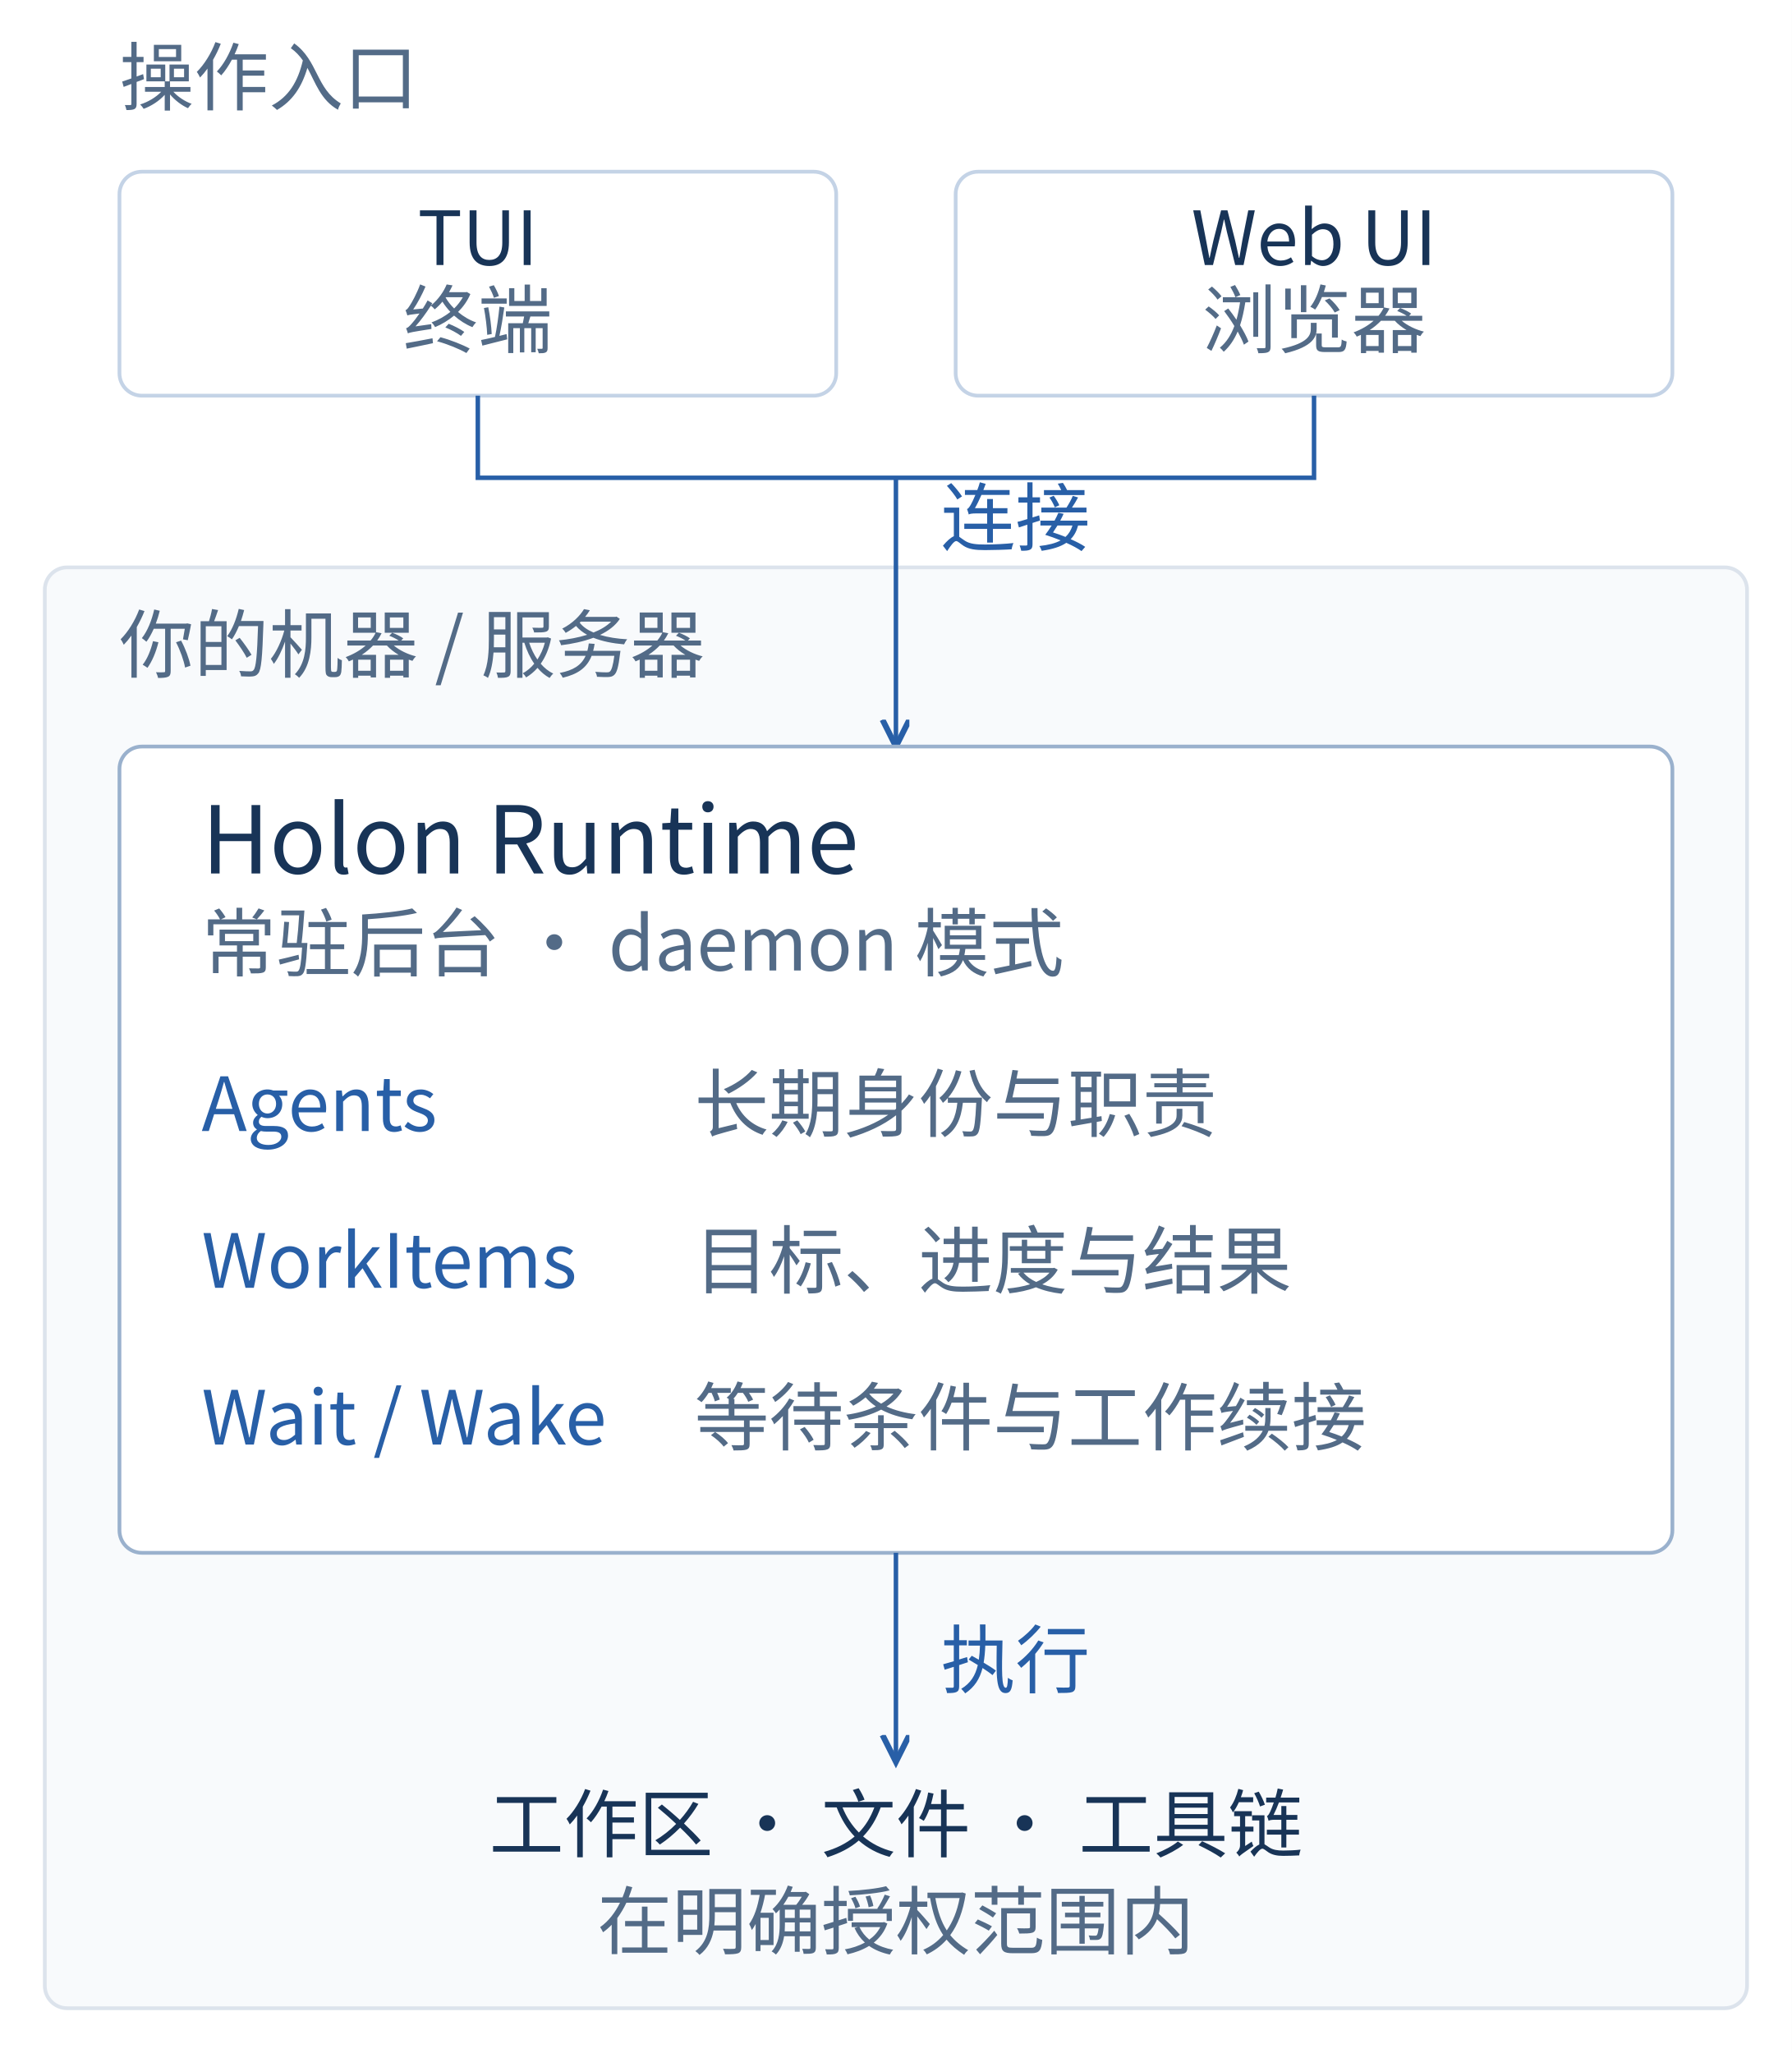
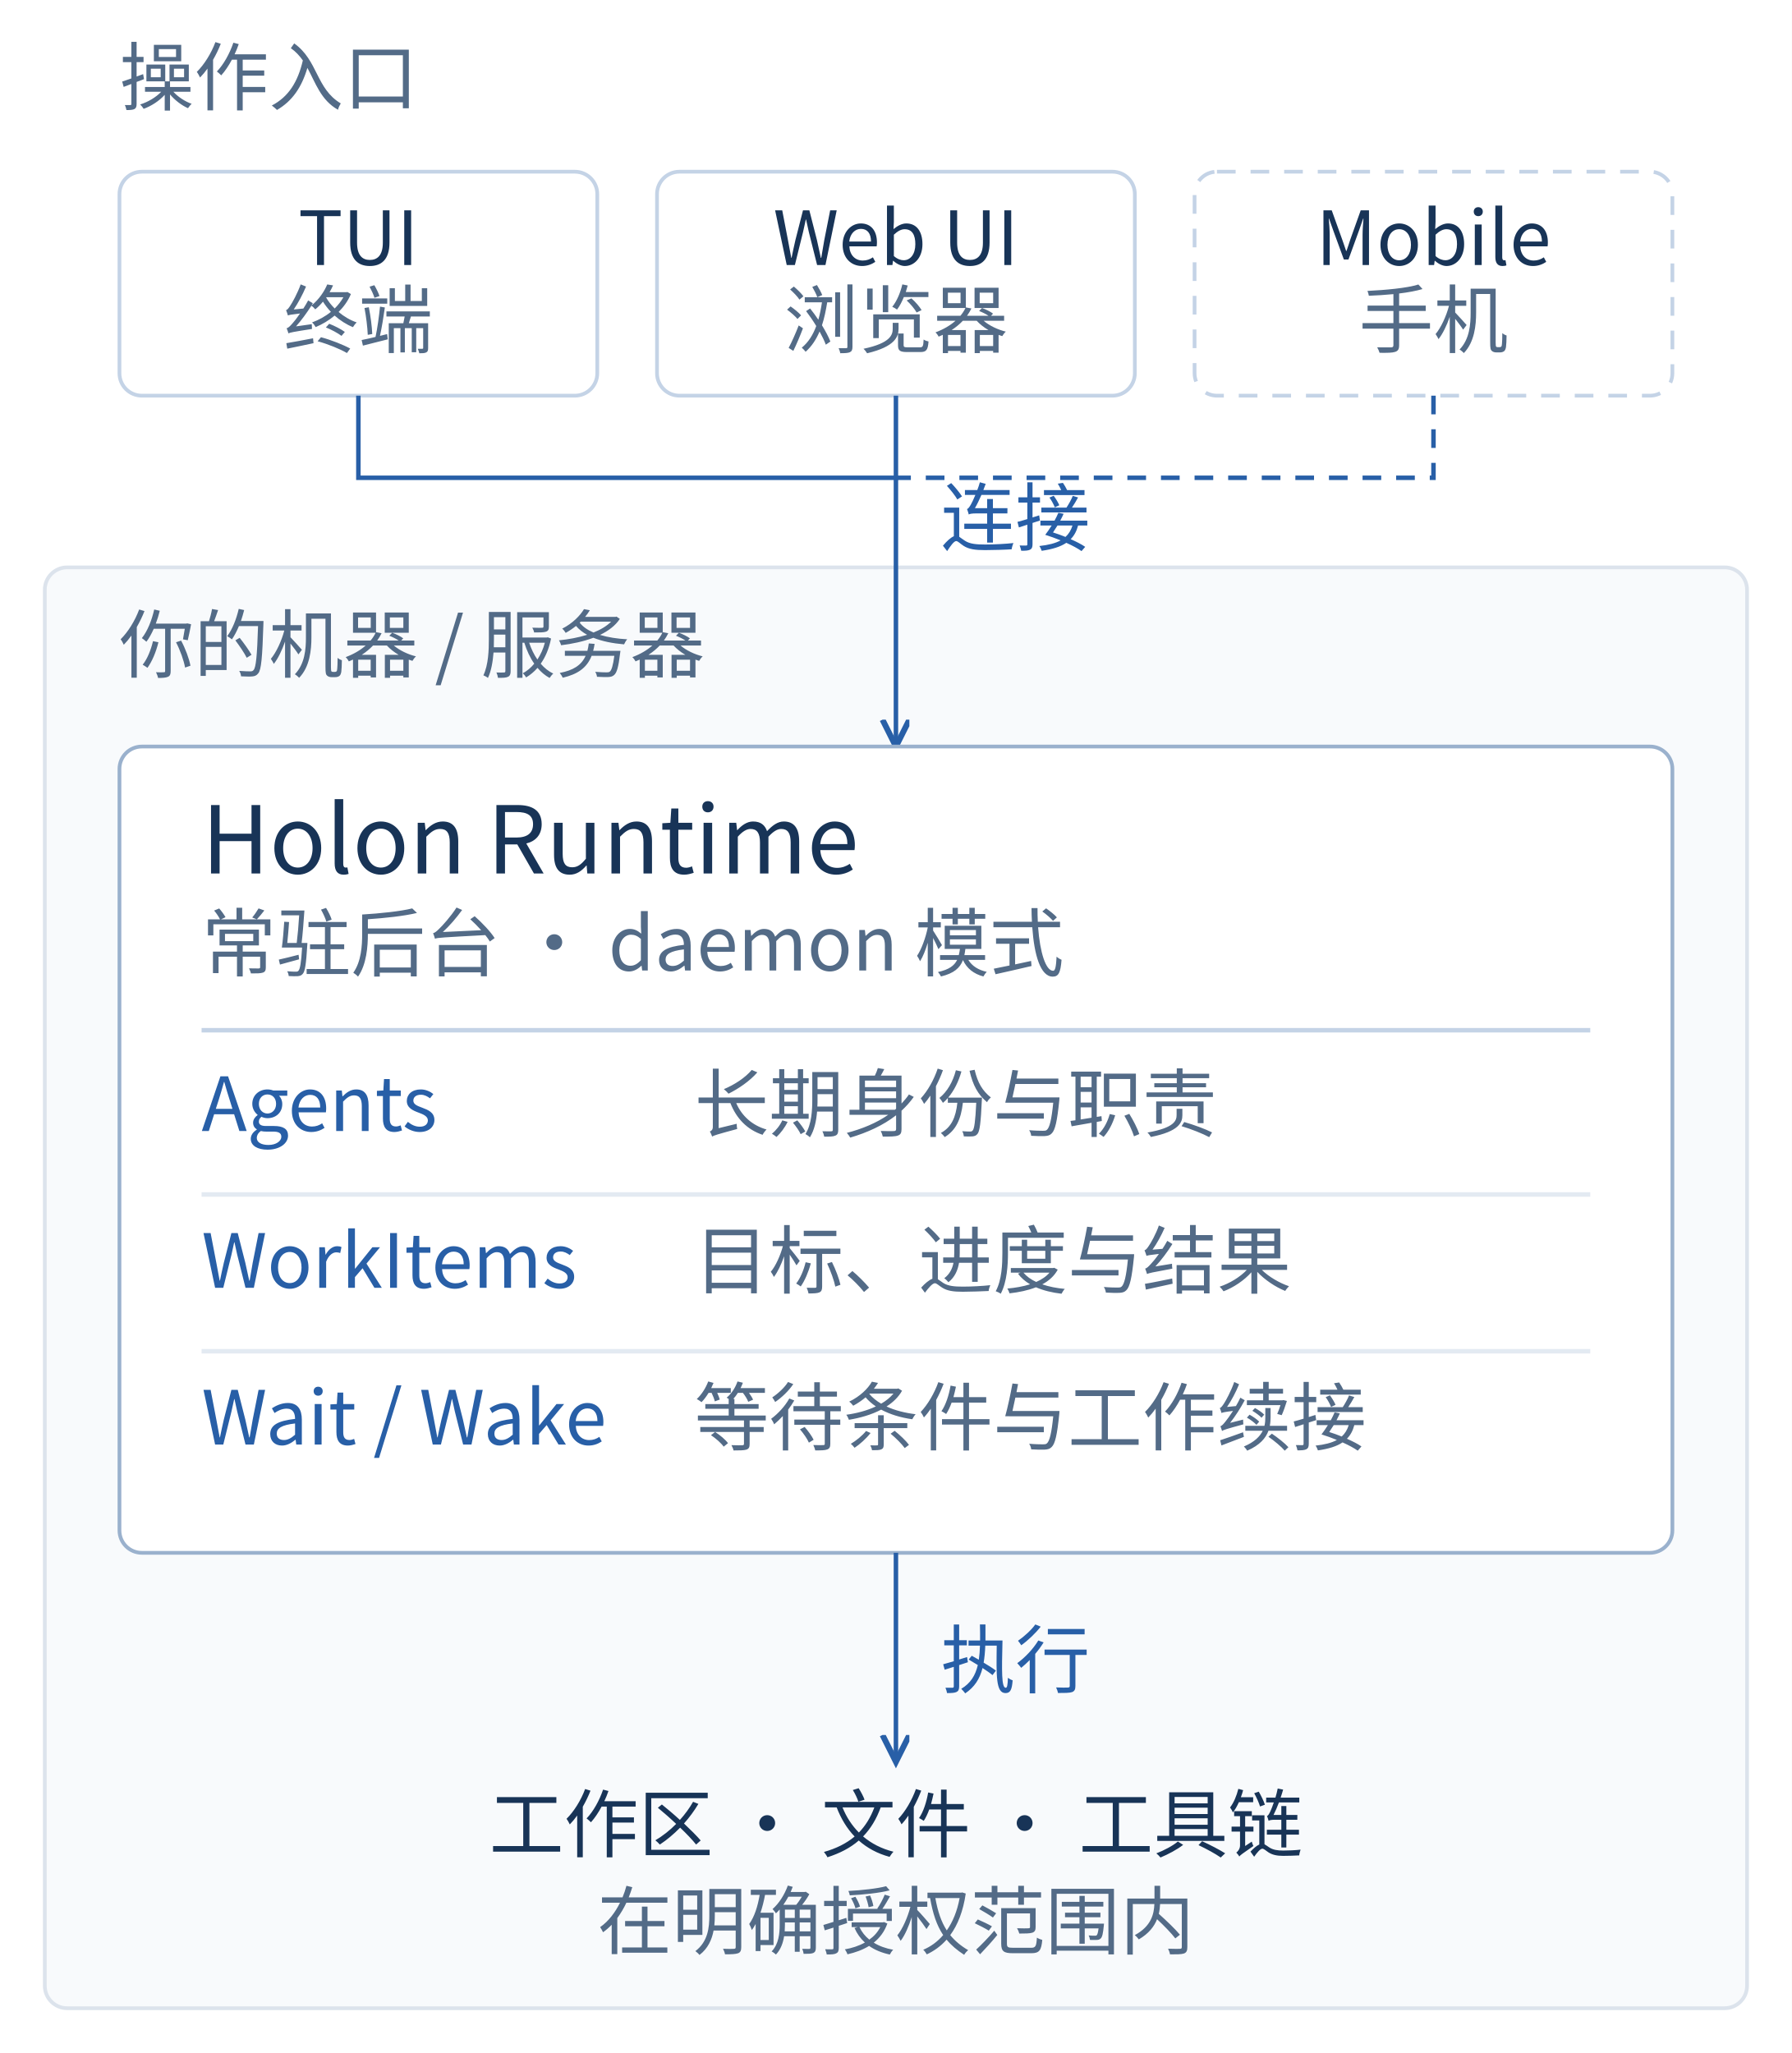
<svg xmlns="http://www.w3.org/2000/svg" width="480" height="550" viewBox="0 0 480 550" role="img">
  <defs>
    <marker id="arrow" markerWidth="8" markerHeight="8" refX="6" refY="3" orient="auto-start-reverse">
      <path d="M0 0L6 3L0 6" fill="none" stroke="#285fa7" stroke-width="1.3" />
    </marker>
  </defs>
  <rect width="480" height="550" fill="#fff" />
  <g font-family="Noto Sans CJK SC, sans-serif">
    <text x="32" y="28" font-size="20" fill="#536b87" font-weight="500" text-anchor="start">操作入口</text>
-     <rect x="32" y="46" width="192" height="60" rx="6" fill="#fff" stroke="#c4d3e6" stroke-width="1" />
-     <text x="128.0" y="71" font-size="20" fill="#183457" font-weight="500" text-anchor="middle">TUI</text>
-     <text x="128.0" y="93" font-size="20" fill="#536b87" font-weight="400" text-anchor="middle">终端</text>
-     <rect x="256" y="46" width="192" height="60" rx="6" fill="#fff" stroke="#c4d3e6" stroke-width="1" />
-     <text x="352.0" y="71" font-size="20" fill="#183457" font-weight="500" text-anchor="middle">Web UI</text>
-     <text x="352.0" y="93" font-size="20" fill="#536b87" font-weight="400" text-anchor="middle">浏览器</text>
+     <rect x="32" y="46" width="128" height="60" rx="6" fill="#fff" stroke="#c4d3e6" stroke-width="1" />
+     <text x="96.0" y="71" font-size="20" fill="#183457" font-weight="500" text-anchor="middle">TUI</text>
+     <text x="96.0" y="93" font-size="20" fill="#536b87" font-weight="400" text-anchor="middle">终端</text>
+     <rect x="176" y="46" width="128" height="60" rx="6" fill="#fff" stroke="#c4d3e6" stroke-width="1" />
+     <text x="240.0" y="71" font-size="20" fill="#183457" font-weight="500" text-anchor="middle">Web UI</text>
+     <text x="240.0" y="93" font-size="20" fill="#536b87" font-weight="400" text-anchor="middle">浏览器</text>
+     <rect x="320" y="46" width="128" height="60" rx="6" fill="#fff" stroke="#c4d3e6" stroke-width="1" stroke-dasharray="5 4" />
+     <text x="384.0" y="71" font-size="20" fill="#183457" font-weight="500" text-anchor="middle">Mobile</text>
+     <text x="384.0" y="93" font-size="20" fill="#536b87" font-weight="400" text-anchor="middle">手机</text>
    <rect x="12" y="152" width="456" height="386" rx="6" fill="#f8fafc" stroke="#dce3ec" stroke-width="1" />
    <text x="32" y="180" font-size="20" fill="#536b87" font-weight="400" text-anchor="start">你的机器 / 服务器</text>
-     <path d="M128 106V128H352V106" fill="none" stroke="#285fa7" stroke-width="1.2" />
+     <path d="M96 106V128H240V106" fill="none" stroke="#285fa7" stroke-width="1.2" />
+     <path d="M384 106V128H240" fill="none" stroke="#285fa7" stroke-width="1.2" stroke-dasharray="5 4" />
    <path d="M240 128V200" fill="none" stroke="#285fa7" stroke-width="1.2" marker-end="url(#arrow)" />
    <text x="252" y="146" font-size="20" fill="#285fa7" font-weight="400" text-anchor="start">连接</text>
    <rect x="32" y="200" width="416" height="216" rx="6" fill="#fff" stroke="#9ab1cd" stroke-width="1" />
    <text x="54" y="234" font-size="25" fill="#183457" font-weight="500" text-anchor="start">Holon Runtime</text>
    <text x="54" y="260" font-size="20" fill="#536b87" font-weight="400" text-anchor="start">常驻后台 · daemon 模式</text>
+     <path d="M54 276H426" fill="none" stroke="#c4d3e6" stroke-width="1.2" />
    <text x="54" y="303" font-size="20" fill="#285fa7" font-weight="500" text-anchor="start">Agents</text>
    <text x="186" y="303" font-size="20" fill="#536b87" font-weight="400" text-anchor="start">长期身份与职责</text>
+     <path d="M54 320H426" fill="none" stroke="#e3eaf2" stroke-width="1.2" />
    <text x="54" y="345" font-size="20" fill="#285fa7" font-weight="500" text-anchor="start">WorkItems</text>
    <text x="186" y="345" font-size="20" fill="#536b87" font-weight="400" text-anchor="start">目标、进度与结果</text>
+     <path d="M54 362H426" fill="none" stroke="#e3eaf2" stroke-width="1.2" />
    <text x="54" y="387" font-size="20" fill="#285fa7" font-weight="500" text-anchor="start">Wait / Wake</text>
    <text x="186" y="387" font-size="20" fill="#536b87" font-weight="400" text-anchor="start">等待条件与工作续接</text>
    <path d="M240 416V472" fill="none" stroke="#285fa7" stroke-width="1.2" marker-end="url(#arrow)" />
    <text x="252" y="452" font-size="20" fill="#285fa7" font-weight="400" text-anchor="start">执行</text>
    <text x="240" y="496" font-size="20" fill="#183457" font-weight="500" text-anchor="middle">工作区 · 文件 · 工具链</text>
    <text x="240" y="522" font-size="20" fill="#536b87" font-weight="400" text-anchor="middle">在明确授权范围内</text>
  </g>
</svg>
